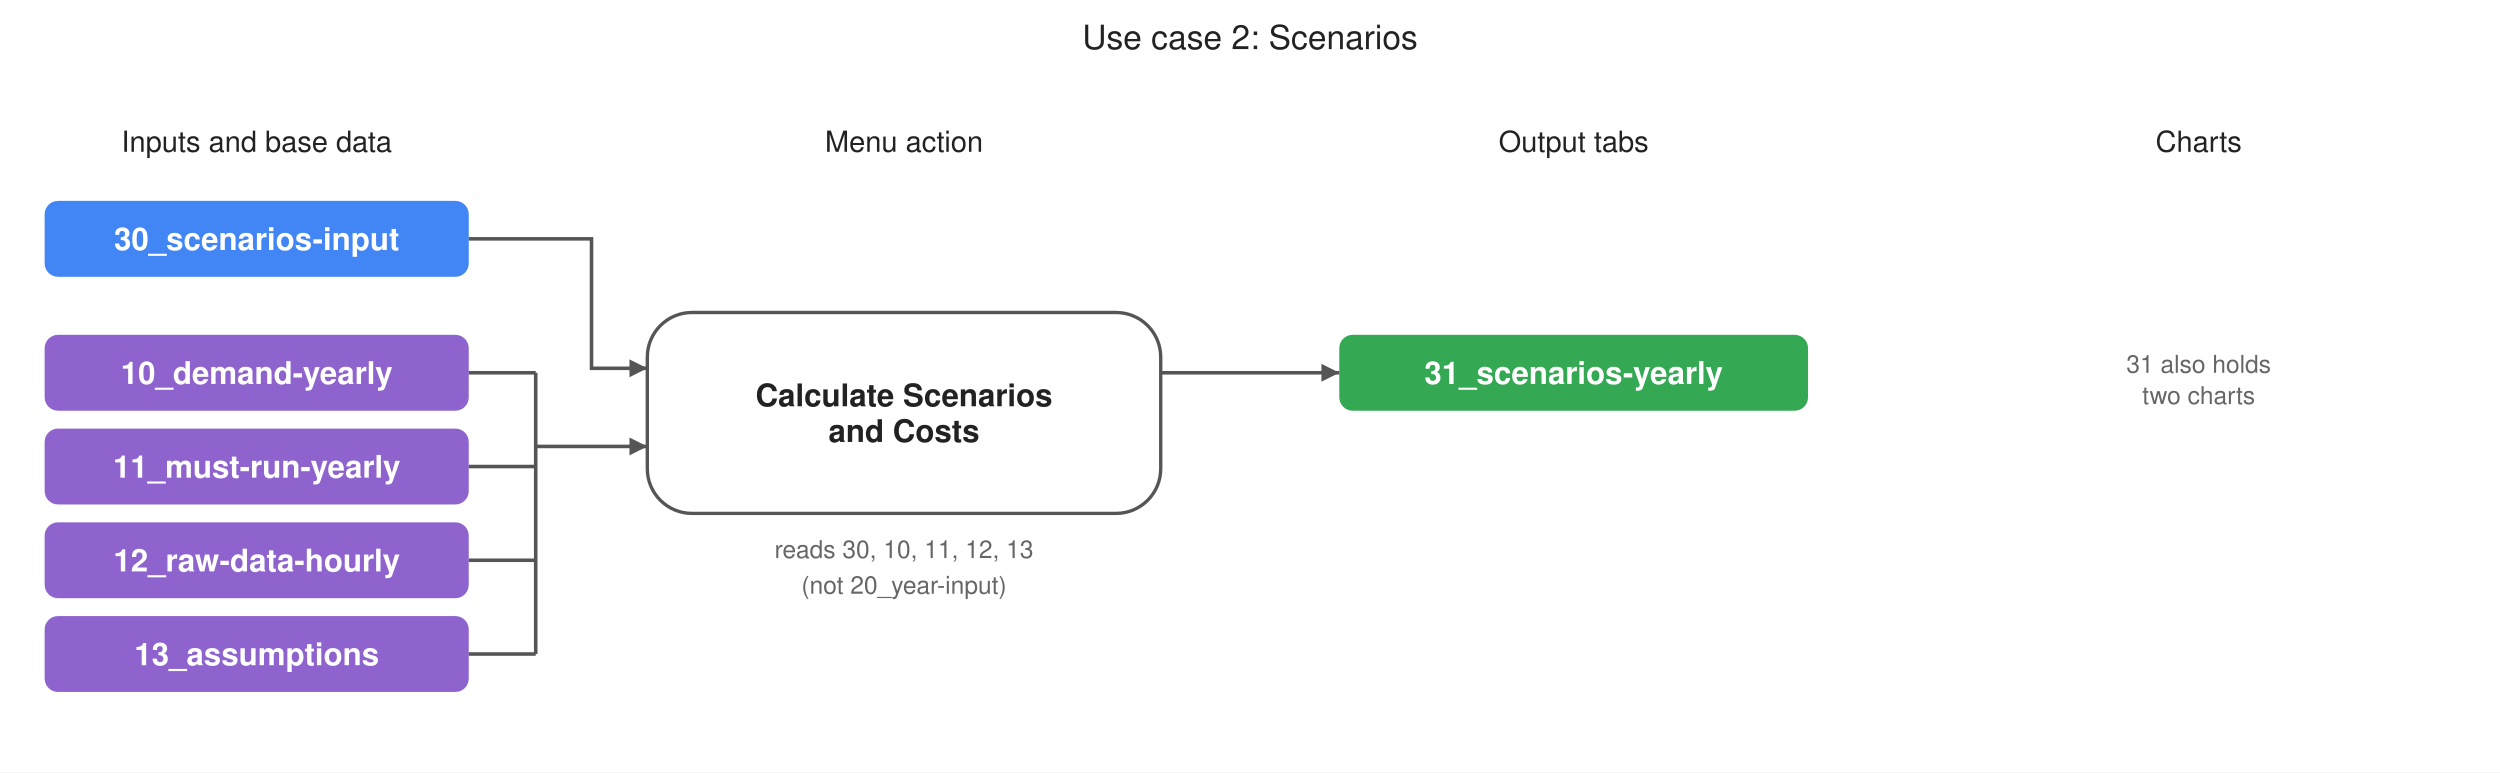
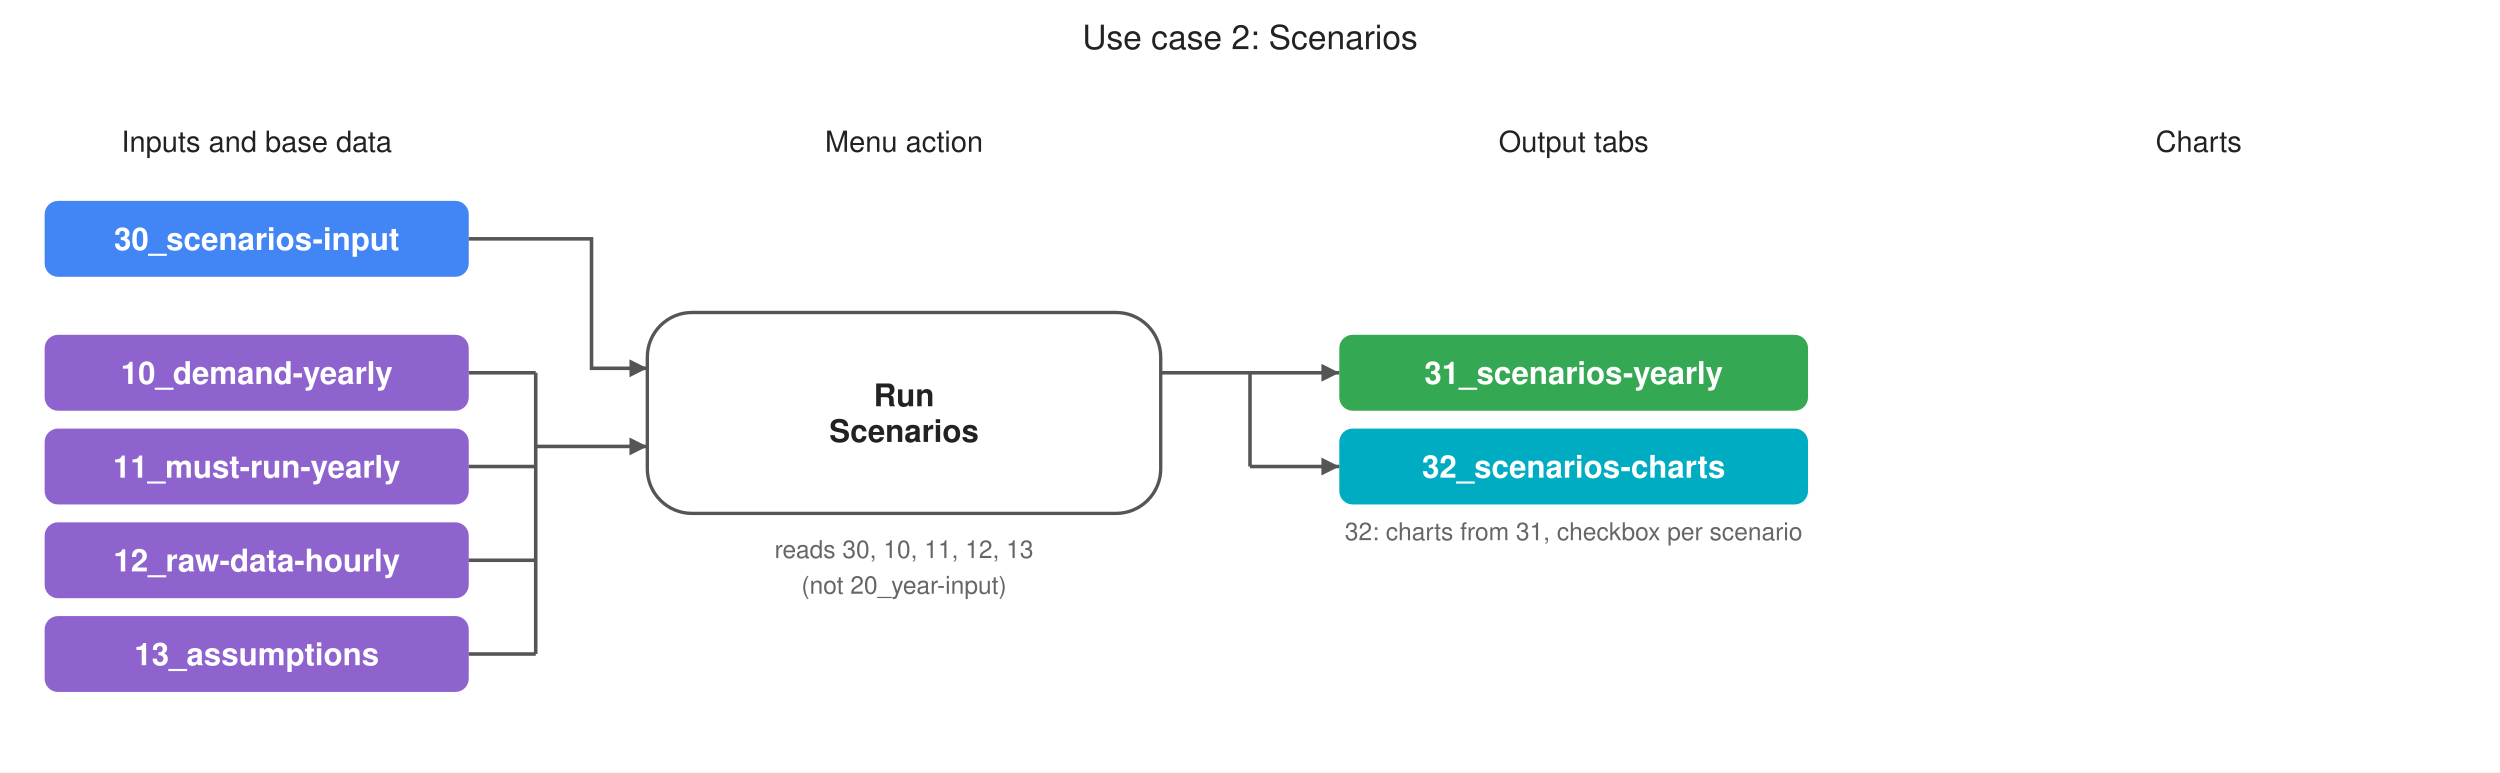
<svg xmlns="http://www.w3.org/2000/svg" width="1120" height="346" viewBox="0 0 1120 346" font-family="Helvetica, Arial, sans-serif">
  <rect width="100%" height="100%" fill="#fff" />
  <g transform="translate(0,40)">
    <text x="560" y="-18" text-anchor="middle" fill="#222" font-size="15">Use case 2: Scenarios</text>
    <text x="115" y="28" text-anchor="middle" fill="#222" font-size="13">Inputs and base data</text>
    <text x="405" y="28" text-anchor="middle" fill="#222" font-size="13">Menu action</text>
    <text x="705" y="28" text-anchor="middle" fill="#222" font-size="13">Output tabs</text>
    <text x="985" y="28" text-anchor="middle" fill="#222" font-size="13">Charts</text>
    <rect x="20" y="50" width="190" height="34" rx="6" fill="#4285f4" />
    <text x="115.0" y="72.0" text-anchor="middle" fill="#fff" font-size="14" font-weight="600">30_scenarios-input</text>
    <rect x="20" y="110" width="190" height="34" rx="6" fill="#8e63ce" />
    <text x="115.0" y="132.0" text-anchor="middle" fill="#fff" font-size="14" font-weight="600">10_demand-yearly</text>
    <rect x="20" y="152" width="190" height="34" rx="6" fill="#8e63ce" />
    <text x="115.0" y="174.0" text-anchor="middle" fill="#fff" font-size="14" font-weight="600">11_must-run-yearly</text>
    <rect x="20" y="194" width="190" height="34" rx="6" fill="#8e63ce" />
    <text x="115.0" y="216.0" text-anchor="middle" fill="#fff" font-size="14" font-weight="600">12_raw-data-hourly</text>
    <rect x="20" y="236" width="190" height="34" rx="6" fill="#8e63ce" />
    <text x="115.0" y="258.0" text-anchor="middle" fill="#fff" font-size="14" font-weight="600">13_assumptions</text>
    <rect x="290" y="100" width="230" height="90" rx="20" fill="#fff" stroke="#555" stroke-width="1.5" />
-     <text x="405.0" y="142.0" text-anchor="middle" fill="#222" font-size="14" font-weight="600">Calculate Scenarios</text>
-     <text x="405.0" y="158.0" text-anchor="middle" fill="#222" font-size="14" font-weight="600">and Costs</text>
+     <text x="405.0" y="142.0" text-anchor="middle" fill="#222" font-size="14" font-weight="600">Run</text>
+     <text x="405.0" y="158.0" text-anchor="middle" fill="#222" font-size="14" font-weight="600">Scenarios</text>
    <text x="405" y="210" text-anchor="middle" fill="#666" font-size="11">reads 30, 10, 11, 12, 13</text>
    <text x="405" y="226" text-anchor="middle" fill="#666" font-size="11">(not 20_year-input)</text>
    <path d="M210,67 H265 V125 H290" fill="none" stroke="#555" stroke-width="1.6" />
    <polygon points="290.0,125.0 282.0,121.0 282.0,129.0" fill="#555" />
    <path d="M210,127 H240" fill="none" stroke="#555" stroke-width="1.6" />
    <path d="M210,169 H240" fill="none" stroke="#555" stroke-width="1.6" />
    <path d="M210,211 H240" fill="none" stroke="#555" stroke-width="1.6" />
    <path d="M210,253 H240" fill="none" stroke="#555" stroke-width="1.6" />
    <path d="M240,127 V253" fill="none" stroke="#555" stroke-width="1.6" />
    <path d="M240,160 H290" fill="none" stroke="#555" stroke-width="1.6" />
    <polygon points="290.0,160.0 282.0,156.0 282.0,164.0" fill="#555" />
    <rect x="600" y="110" width="210" height="34" rx="6" fill="#34a853" />
    <text x="705.0" y="132.0" text-anchor="middle" fill="#fff" font-size="14" font-weight="600">31_scenarios-yearly</text>
-     <path d="M520,127 H600" fill="none" stroke="#555" stroke-width="1.6" />
+     <rect x="600" y="152" width="210" height="34" rx="6" fill="#00acc1" />
+     <text x="705.0" y="174.0" text-anchor="middle" fill="#fff" font-size="14" font-weight="600">32_scenarios-charts</text>
+     <path d="M520,127 H560" fill="none" stroke="#555" stroke-width="1.6" />
+     <path d="M560,127 V169" fill="none" stroke="#555" stroke-width="1.6" />
+     <path d="M560,127 H600" fill="none" stroke="#555" stroke-width="1.6" />
    <polygon points="600.0,127.0 592.0,123.0 592.0,131.0" fill="#555" />
-     <text x="985" y="127" text-anchor="middle" fill="#666" font-size="11">31 also holds</text>
-     <text x="985" y="141" text-anchor="middle" fill="#666" font-size="11">two charts</text>
+     <path d="M560,169 H600" fill="none" stroke="#555" stroke-width="1.6" />
+     <polygon points="600.0,169.0 592.0,165.0 592.0,173.0" fill="#555" />
+     <text x="705" y="202" text-anchor="middle" fill="#666" font-size="11">32: charts from 31, checkbox per scenario</text>
  </g>
</svg>
